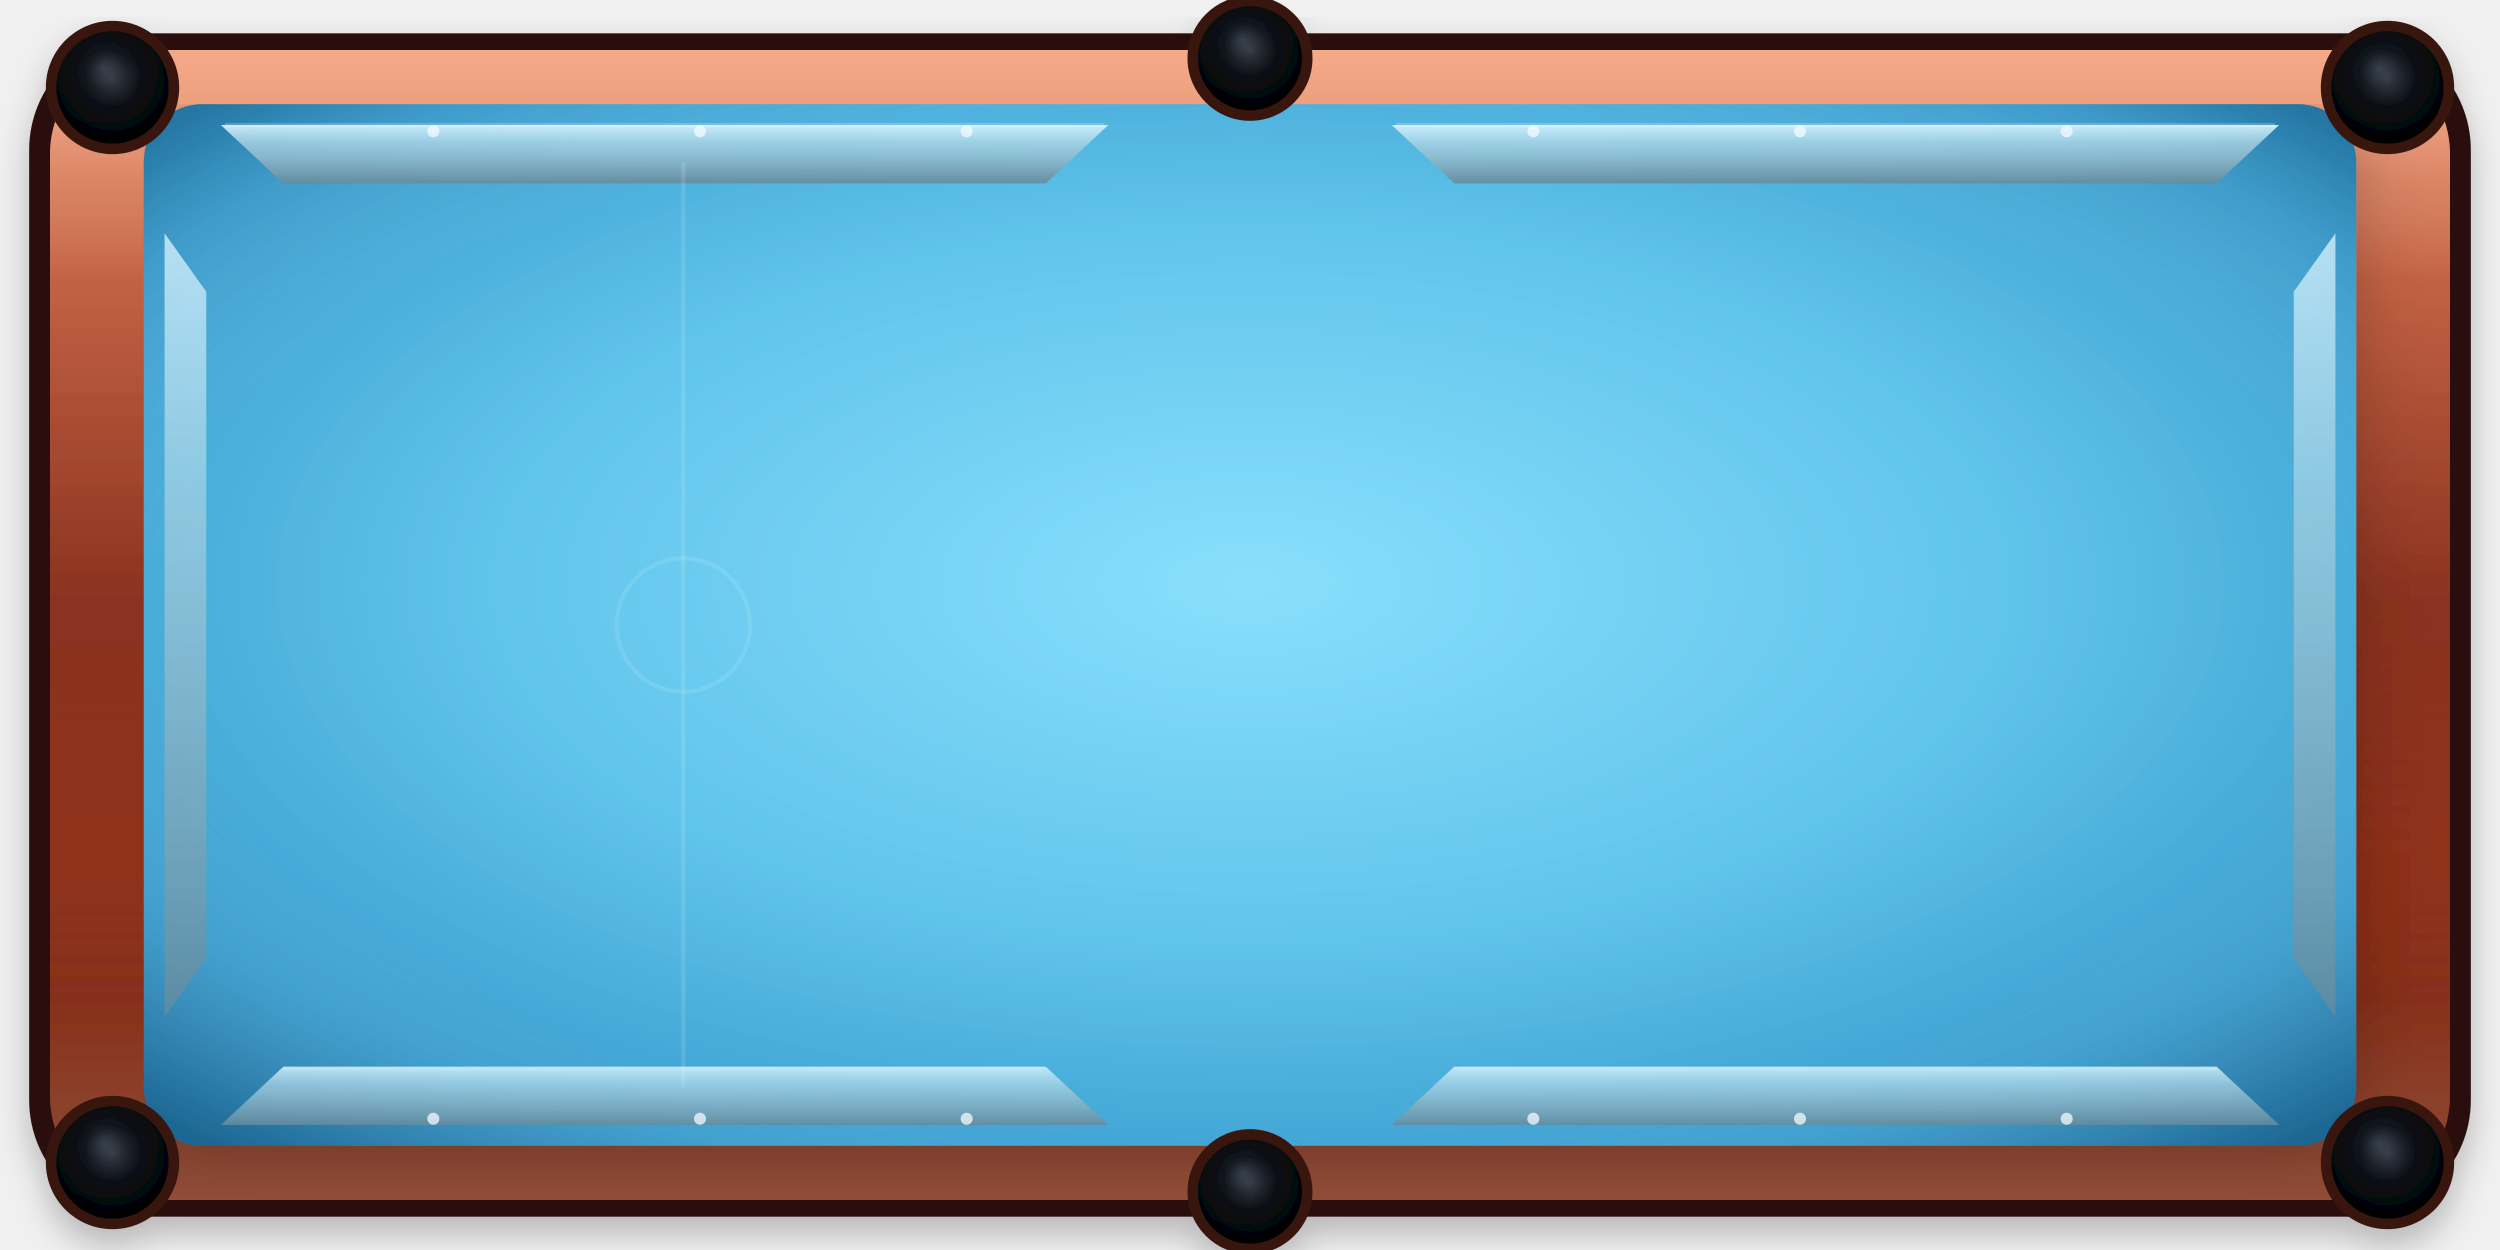
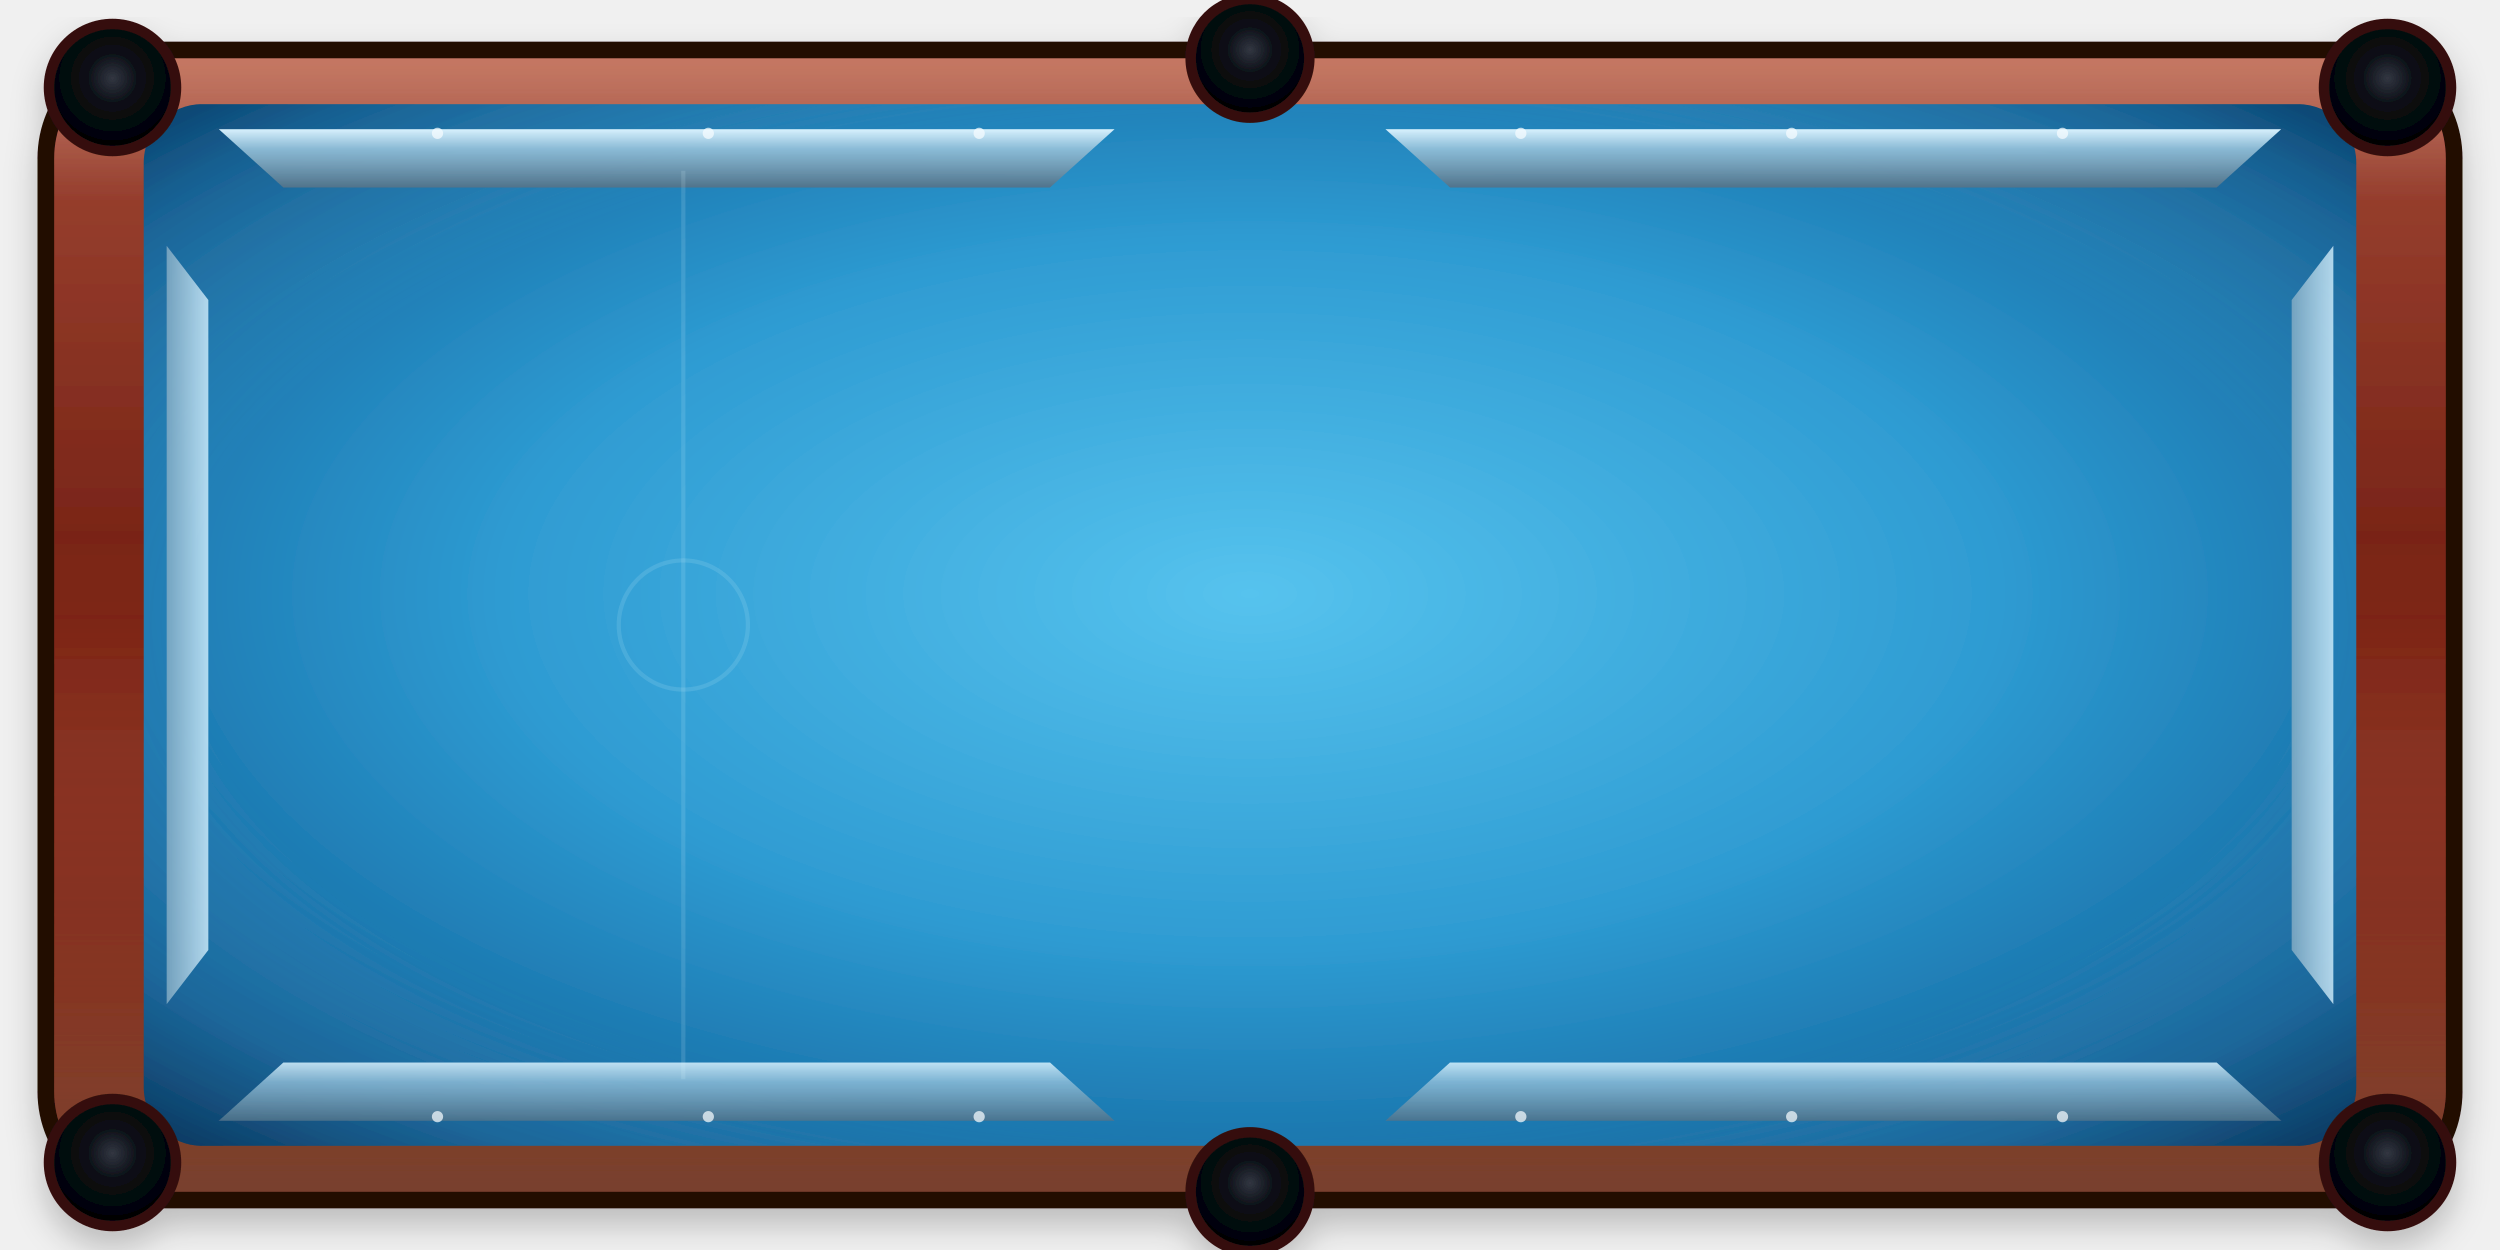
<svg xmlns="http://www.w3.org/2000/svg" width="1200" height="600" viewBox="0 0 1200 600" fill="none">
  <defs>
-     <linearGradient id="woodOuter" x1="0" y1="18" x2="0" y2="582" gradientUnits="userSpaceOnUse">
-       <stop offset="0" stop-color="#ec9a76" />
-       <stop offset="0.12" stop-color="#cb5d36" />
-       <stop offset="0.48" stop-color="#8e2b17" />
-       <stop offset="0.82" stop-color="#a83b20" />
-       <stop offset="1" stop-color="#d97757" />
+     <linearGradient id="woodBase" x1="0" y1="20" x2="0" y2="580" gradientUnits="userSpaceOnUse">
+       <stop offset="0" stop-color="#a94934" />
+       <stop offset="0.12" stop-color="#8d2d1a" />
+       <stop offset="0.42" stop-color="#772113" />
+       <stop offset="0.74" stop-color="#8f301d" />
+       <stop offset="1" stop-color="#c1694a" />
    </linearGradient>
-     <linearGradient id="woodInner" x1="0" y1="40" x2="0" y2="560" gradientUnits="userSpaceOnUse">
-       <stop offset="0" stop-color="#ffbf9f" stop-opacity="0.52" />
-       <stop offset="0.18" stop-color="#ffffff" stop-opacity="0.1" />
-       <stop offset="0.72" stop-color="#000000" stop-opacity="0.1" />
-       <stop offset="1" stop-color="#000000" stop-opacity="0.32" />
+     <linearGradient id="woodGloss" x1="0" y1="32" x2="0" y2="568" gradientUnits="userSpaceOnUse">
+       <stop offset="0" stop-color="#ffd7c3" stop-opacity="0.34" />
+       <stop offset="0.12" stop-color="#ffffff" stop-opacity="0.08" />
+       <stop offset="0.5" stop-color="#ffffff" stop-opacity="0" />
+       <stop offset="0.82" stop-color="#0d0301" stop-opacity="0.16" />
+       <stop offset="1" stop-color="#000000" stop-opacity="0.36" />
    </linearGradient>
-     <radialGradient id="feltMain" cx="50%" cy="46%" r="72%">
-       <stop offset="0" stop-color="#89dffd" />
-       <stop offset="0.48" stop-color="#61c4eb" />
-       <stop offset="0.82" stop-color="#3b9ecf" />
-       <stop offset="1" stop-color="#246e9c" />
+     <radialGradient id="felt" cx="50%" cy="47%" r="78%">
+       <stop offset="0" stop-color="#56c3ee" />
+       <stop offset="0.44" stop-color="#2e9bd2" />
+       <stop offset="0.8" stop-color="#12649c" />
+       <stop offset="1" stop-color="#0a335b" />
    </radialGradient>
-     <radialGradient id="feltEdge" cx="50%" cy="50%" r="80%">
-       <stop offset="0.62" stop-color="#ffffff" stop-opacity="0" />
-       <stop offset="0.84" stop-color="#09537a" stop-opacity="0.18" />
-       <stop offset="1" stop-color="#031c2c" stop-opacity="0.45" />
+     <radialGradient id="feltShade" cx="50%" cy="50%" r="84%">
+       <stop offset="0.58" stop-color="#ffffff" stop-opacity="0" />
+       <stop offset="0.82" stop-color="#001728" stop-opacity="0.18" />
+       <stop offset="1" stop-color="#00111d" stop-opacity="0.52" />
    </radialGradient>
-     <linearGradient id="cushion" x1="0" y1="0" x2="0" y2="1">
-       <stop offset="0" stop-color="#d7f3ff" stop-opacity="0.95" />
-       <stop offset="0.3" stop-color="#b0d8e7" stop-opacity="0.82" />
-       <stop offset="1" stop-color="#658b9d" stop-opacity="0.96" />
+     <linearGradient id="cushionTop" x1="0" y1="0" x2="0" y2="1">
+       <stop offset="0" stop-color="#dbf3ff" stop-opacity="0.98" />
+       <stop offset="0.34" stop-color="#93c0d9" stop-opacity="0.92" />
+       <stop offset="1" stop-color="#51738a" stop-opacity="0.98" />
    </linearGradient>
-     <radialGradient id="pocketFill" cx="50%" cy="42%" r="62%">
-       <stop offset="0" stop-color="#363943" />
-       <stop offset="0.4" stop-color="#090d13" />
+     <linearGradient id="cushionSide" x1="0" y1="0" x2="1" y2="0">
+       <stop offset="0" stop-color="#84acc4" stop-opacity="0.96" />
+       <stop offset="1" stop-color="#d7f2ff" stop-opacity="0.92" />
+     </linearGradient>
+     <radialGradient id="pocket" cx="50%" cy="42%" r="68%">
+       <stop offset="0" stop-color="#323641" />
+       <stop offset="0.34" stop-color="#090d14" />
      <stop offset="1" stop-color="#000000" />
    </radialGradient>
-     <radialGradient id="pocketRim" cx="42%" cy="32%" r="72%">
-       <stop offset="0" stop-color="#7b8d9f" stop-opacity="0.26" />
-       <stop offset="0.26" stop-color="#2e3945" stop-opacity="0.18" />
-       <stop offset="1" stop-color="#000000" stop-opacity="0" />
-     </radialGradient>
-     <filter id="tableShadow" x="-10%" y="-14%" width="120%" height="132%">
-       <feDropShadow dx="0" dy="22" stdDeviation="24" flood-color="#000000" flood-opacity="0.34" />
-       <feDropShadow dx="0" dy="8" stdDeviation="8" flood-color="#000000" flood-opacity="0.24" />
-     </filter>
-     <filter id="feltInset" x="0" y="0" width="1200" height="600">
-       <feDropShadow dx="0" dy="0" stdDeviation="16" flood-color="#000000" flood-opacity="0.22" />
+     <filter id="shadow" x="-10%" y="-14%" width="120%" height="136%">
+       <feDropShadow dx="0" dy="26" stdDeviation="26" flood-color="#000000" flood-opacity="0.34" />
+       <feDropShadow dx="0" dy="8" stdDeviation="8" flood-color="#000000" flood-opacity="0.22" />
    </filter>
  </defs>
-   <g filter="url(#tableShadow)">
-     <rect x="14" y="16" width="1172" height="568" rx="56" fill="#2a0f09" />
-     <rect x="24" y="24" width="1152" height="552" rx="50" fill="url(#woodOuter)" />
-     <rect x="24" y="24" width="1152" height="552" rx="50" fill="url(#woodInner)" />
-     <path d="M84 86H1116" stroke="#2a130f" stroke-opacity="0.76" stroke-width="12" stroke-linecap="round" />
-     <path d="M84 514H1116" stroke="#2a130f" stroke-opacity="0.76" stroke-width="12" stroke-linecap="round" />
-     <path d="M95 69H1105" stroke="#ffd7ba" stroke-opacity="0.32" stroke-width="4" stroke-linecap="round" />
-     <path d="M95 531H1105" stroke="#3d160f" stroke-opacity="0.72" stroke-width="5" stroke-linecap="round" />
-     <g filter="url(#feltInset)">
-       <rect x="69" y="50" width="1062" height="500" rx="28" fill="url(#feltMain)" />
-       <rect x="69" y="50" width="1062" height="500" rx="28" fill="url(#feltEdge)" />
+   <g filter="url(#shadow)">
+     <rect x="18" y="20" width="1164" height="560" rx="56" fill="#200906" />
+     <rect x="26" y="28" width="1148" height="544" rx="48" fill="url(#woodBase)" />
+     <rect x="26" y="28" width="1148" height="544" rx="48" fill="url(#woodGloss)" />
+     <path d="M90 82H1110" stroke="#2f120c" stroke-opacity="0.9" stroke-width="10" stroke-linecap="round" />
+     <path d="M90 518H1110" stroke="#2f120c" stroke-opacity="0.9" stroke-width="10" stroke-linecap="round" />
+     <path d="M102 64H1098" stroke="#ffd5bf" stroke-opacity="0.22" stroke-width="3" stroke-linecap="round" />
+     <path d="M102 536H1098" stroke="#200706" stroke-opacity="0.55" stroke-width="4" stroke-linecap="round" />
+     <rect x="69" y="50" width="1062" height="500" rx="28" fill="url(#felt)" />
+     <rect x="69" y="50" width="1062" height="500" rx="28" fill="url(#feltShade)" />
+     <path d="M105 62H535L504 90H136Z" fill="url(#cushionTop)" />
+     <path d="M665 62H1095L1064 90H696Z" fill="url(#cushionTop)" />
+     <path d="M136 510H504L535 538H105Z" fill="url(#cushionTop)" opacity="0.86" />
+     <path d="M696 510H1064L1095 538H665Z" fill="url(#cushionTop)" opacity="0.86" />
+     <path d="M80 118V482L100 456V144Z" fill="url(#cushionSide)" opacity="0.86" />
+     <path d="M1120 118V482L1100 456V144Z" fill="url(#cushionSide)" opacity="0.86" />
+     <path d="M328 82V518" stroke="#d9f7ff" stroke-opacity="0.14" stroke-width="2" />
+     <circle cx="328" cy="300" r="31" stroke="#effbff" stroke-opacity="0.12" stroke-width="2" />
+     <g fill="#f7fcff" opacity="0.72">
+       <circle cx="210" cy="64" r="2.7" />
+       <circle cx="340" cy="64" r="2.7" />
+       <circle cx="470" cy="64" r="2.7" />
+       <circle cx="730" cy="64" r="2.7" />
+       <circle cx="860" cy="64" r="2.7" />
+       <circle cx="990" cy="64" r="2.7" />
+       <circle cx="210" cy="536" r="2.7" />
+       <circle cx="340" cy="536" r="2.7" />
+       <circle cx="470" cy="536" r="2.7" />
+       <circle cx="730" cy="536" r="2.7" />
+       <circle cx="860" cy="536" r="2.7" />
+       <circle cx="990" cy="536" r="2.7" />
    </g>
-     <path d="M106 60H532L502 88H136Z" fill="url(#cushion)" opacity="0.96" />
-     <path d="M668 60H1094L1064 88H698Z" fill="url(#cushion)" opacity="0.96" />
-     <path d="M136 512H502L532 540H106Z" fill="url(#cushion)" opacity="0.88" />
-     <path d="M698 512H1064L1094 540H668Z" fill="url(#cushion)" opacity="0.88" />
-     <path d="M79 112V488L99 460V140Z" fill="url(#cushion)" opacity="0.82" />
-     <path d="M1121 112V488L1101 460V140Z" fill="url(#cushion)" opacity="0.82" />
-     <path d="M108 60H530" stroke="#ffffff" stroke-opacity="0.22" stroke-width="2" />
-     <path d="M670 60H1092" stroke="#ffffff" stroke-opacity="0.22" stroke-width="2" />
-     <path d="M136 513H500" stroke="#ffffff" stroke-opacity="0.08" stroke-width="2" />
-     <path d="M700 513H1064" stroke="#ffffff" stroke-opacity="0.08" stroke-width="2" />
-     <g fill="#f6fbff" opacity="0.74">
-       <circle cx="208" cy="63" r="2.9" />
-       <circle cx="336" cy="63" r="2.9" />
-       <circle cx="464" cy="63" r="2.9" />
-       <circle cx="736" cy="63" r="2.9" />
-       <circle cx="864" cy="63" r="2.9" />
-       <circle cx="992" cy="63" r="2.9" />
-       <circle cx="208" cy="537" r="2.9" />
-       <circle cx="336" cy="537" r="2.9" />
-       <circle cx="464" cy="537" r="2.9" />
-       <circle cx="736" cy="537" r="2.9" />
-       <circle cx="864" cy="537" r="2.9" />
-       <circle cx="992" cy="537" r="2.9" />
-     </g>
-     <path d="M328 78V522" stroke="#e4f9ff" stroke-opacity="0.14" stroke-width="2" />
-     <circle cx="328" cy="300" r="32" stroke="#eefcff" stroke-opacity="0.12" stroke-width="2" />
    <g>
-       <g>
-         <circle cx="54" cy="42" r="32" fill="#381711" />
-         <circle cx="54" cy="42" r="27" fill="url(#pocketFill)" />
-         <circle cx="54" cy="42" r="27" fill="url(#pocketRim)" />
-       </g>
-       <g>
-         <circle cx="600" cy="28" r="30" fill="#381711" />
-         <circle cx="600" cy="28" r="25" fill="url(#pocketFill)" />
-         <circle cx="600" cy="28" r="25" fill="url(#pocketRim)" />
-       </g>
-       <g>
-         <circle cx="1146" cy="42" r="32" fill="#381711" />
-         <circle cx="1146" cy="42" r="27" fill="url(#pocketFill)" />
-         <circle cx="1146" cy="42" r="27" fill="url(#pocketRim)" />
-       </g>
-       <g>
-         <circle cx="54" cy="558" r="32" fill="#381711" />
-         <circle cx="54" cy="558" r="27" fill="url(#pocketFill)" />
-         <circle cx="54" cy="558" r="27" fill="url(#pocketRim)" />
-       </g>
-       <g>
-         <circle cx="600" cy="572" r="30" fill="#381711" />
-         <circle cx="600" cy="572" r="25" fill="url(#pocketFill)" />
-         <circle cx="600" cy="572" r="25" fill="url(#pocketRim)" />
-       </g>
-       <g>
-         <circle cx="1146" cy="558" r="32" fill="#381711" />
-         <circle cx="1146" cy="558" r="27" fill="url(#pocketFill)" />
-         <circle cx="1146" cy="558" r="27" fill="url(#pocketRim)" />
-       </g>
+       <circle cx="54" cy="42" r="33" fill="#36110d" />
+       <circle cx="54" cy="42" r="28" fill="url(#pocket)" />
+       <circle cx="600" cy="28" r="31" fill="#36110d" />
+       <circle cx="600" cy="28" r="26" fill="url(#pocket)" />
+       <circle cx="1146" cy="42" r="33" fill="#36110d" />
+       <circle cx="1146" cy="42" r="28" fill="url(#pocket)" />
+       <circle cx="54" cy="558" r="33" fill="#36110d" />
+       <circle cx="54" cy="558" r="28" fill="url(#pocket)" />
+       <circle cx="600" cy="572" r="31" fill="#36110d" />
+       <circle cx="600" cy="572" r="26" fill="url(#pocket)" />
+       <circle cx="1146" cy="558" r="33" fill="#36110d" />
+       <circle cx="1146" cy="558" r="28" fill="url(#pocket)" />
    </g>
  </g>
</svg>
